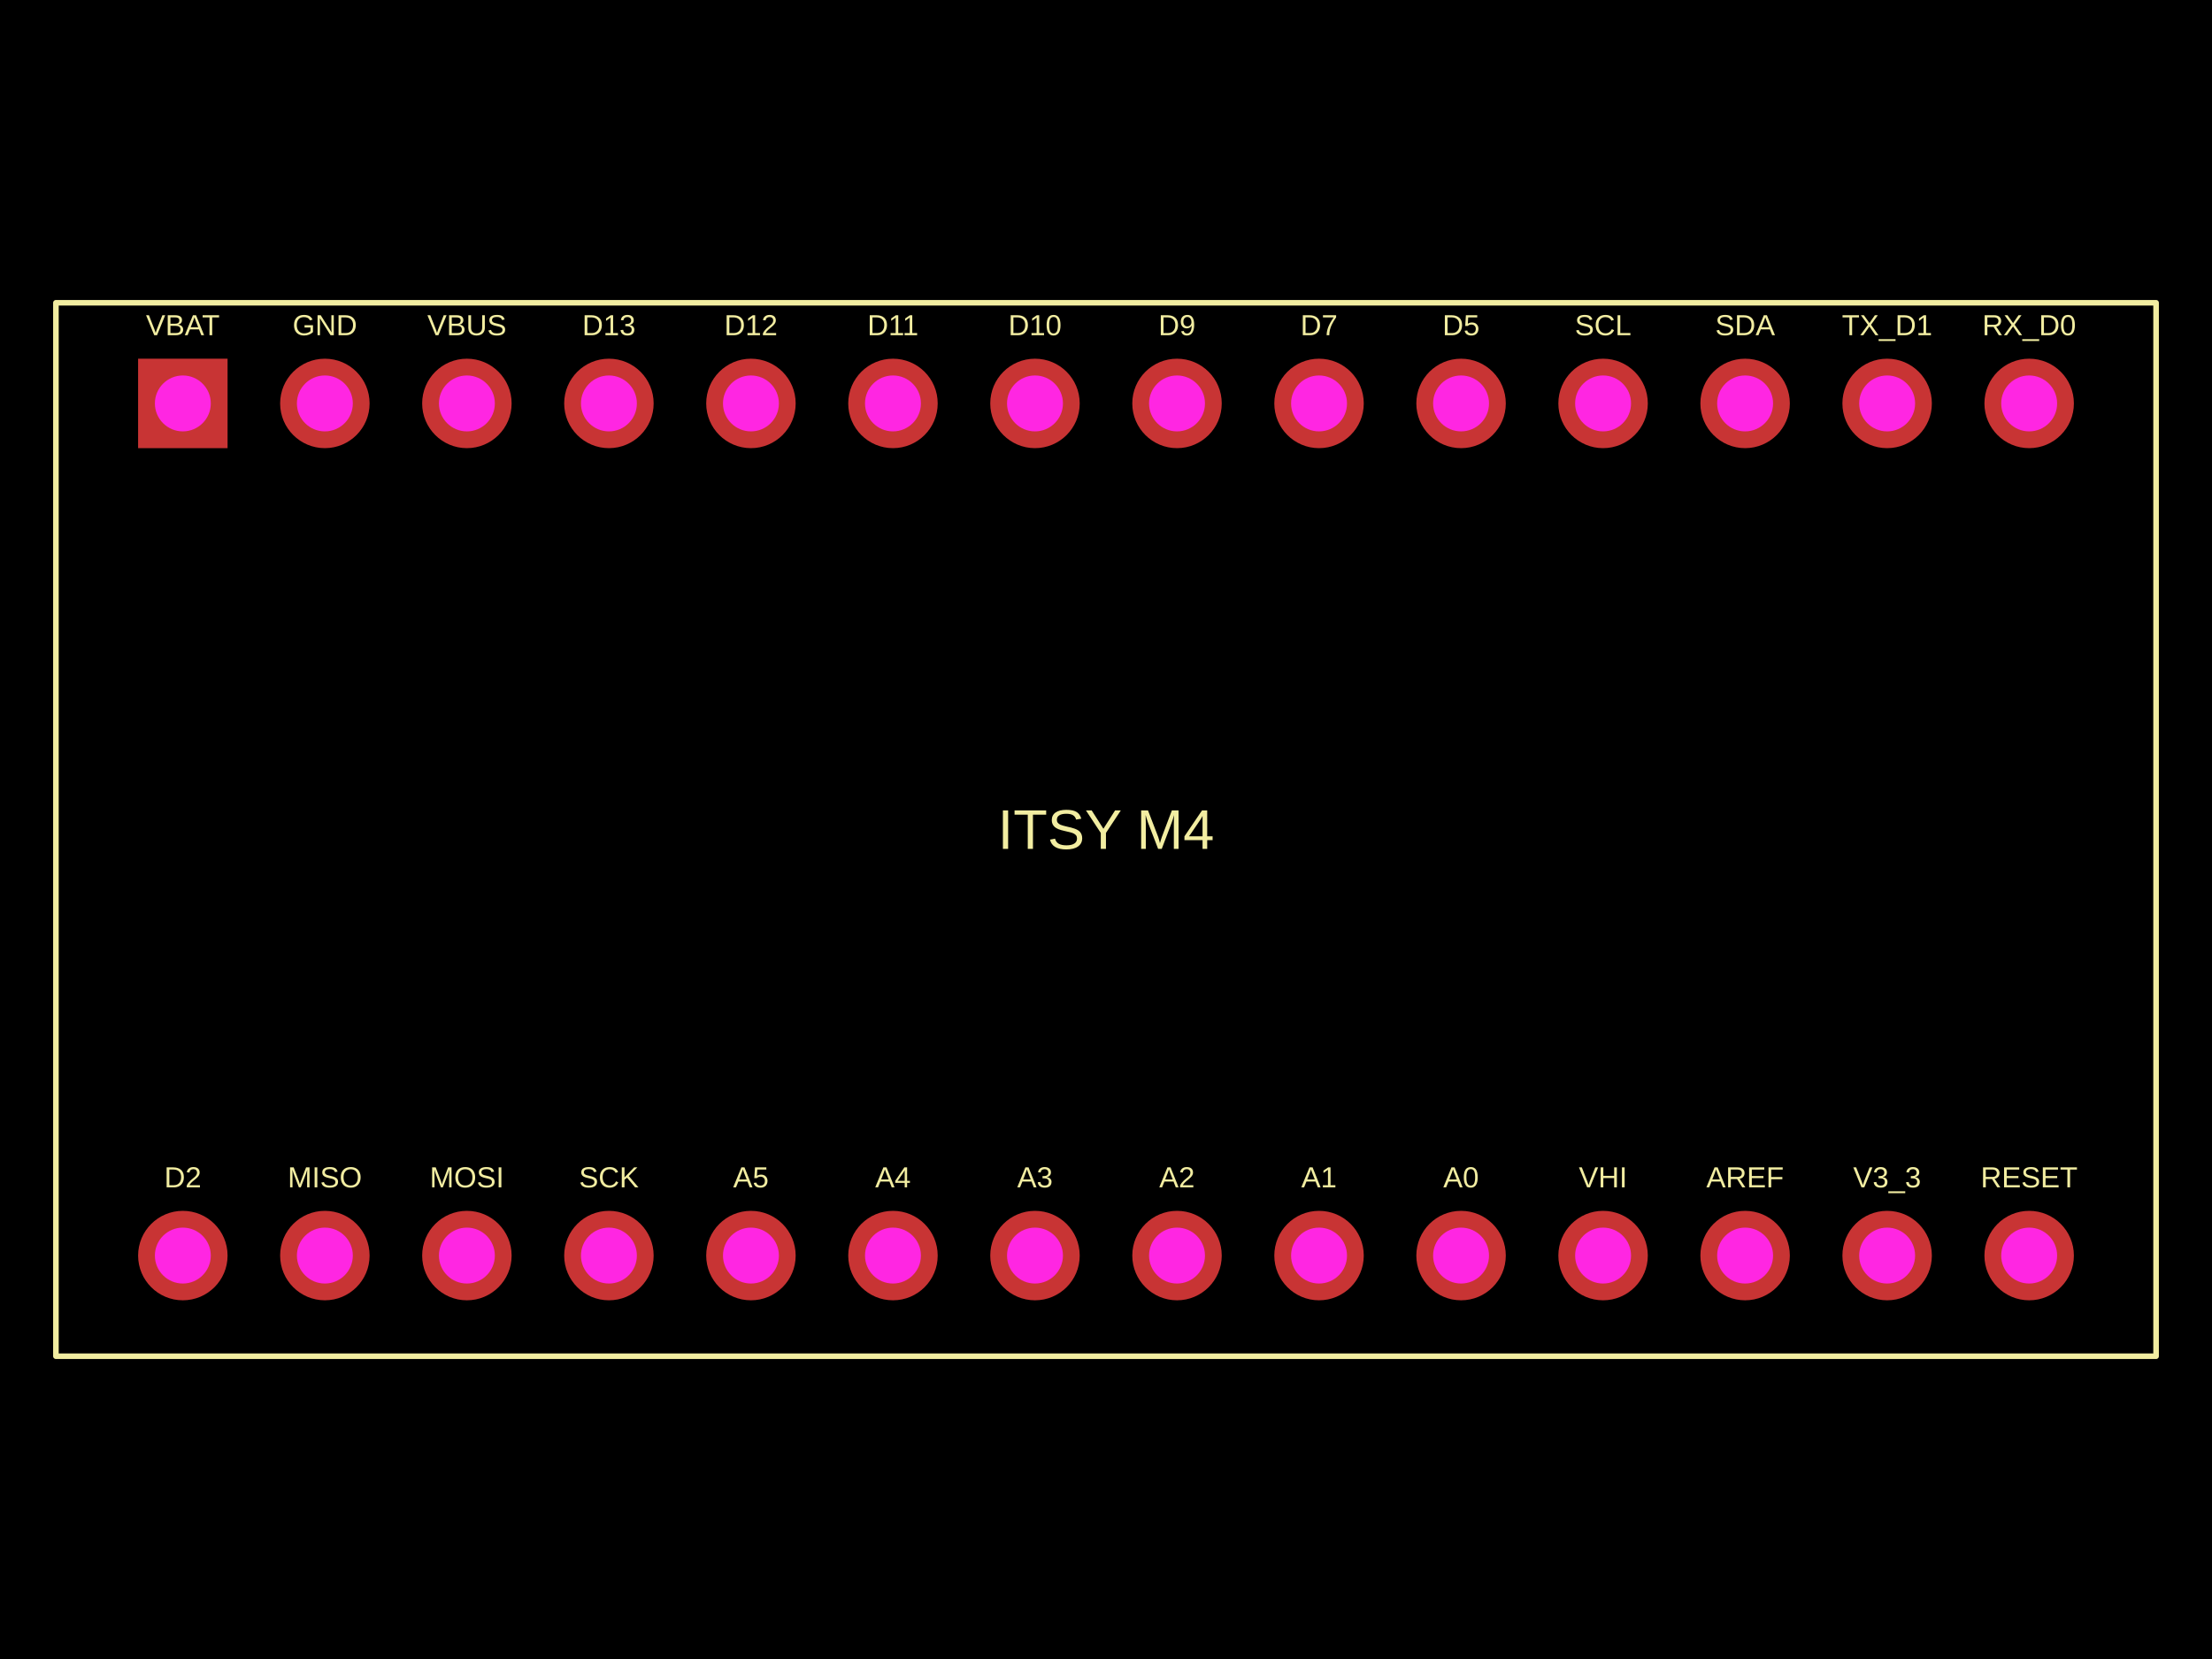
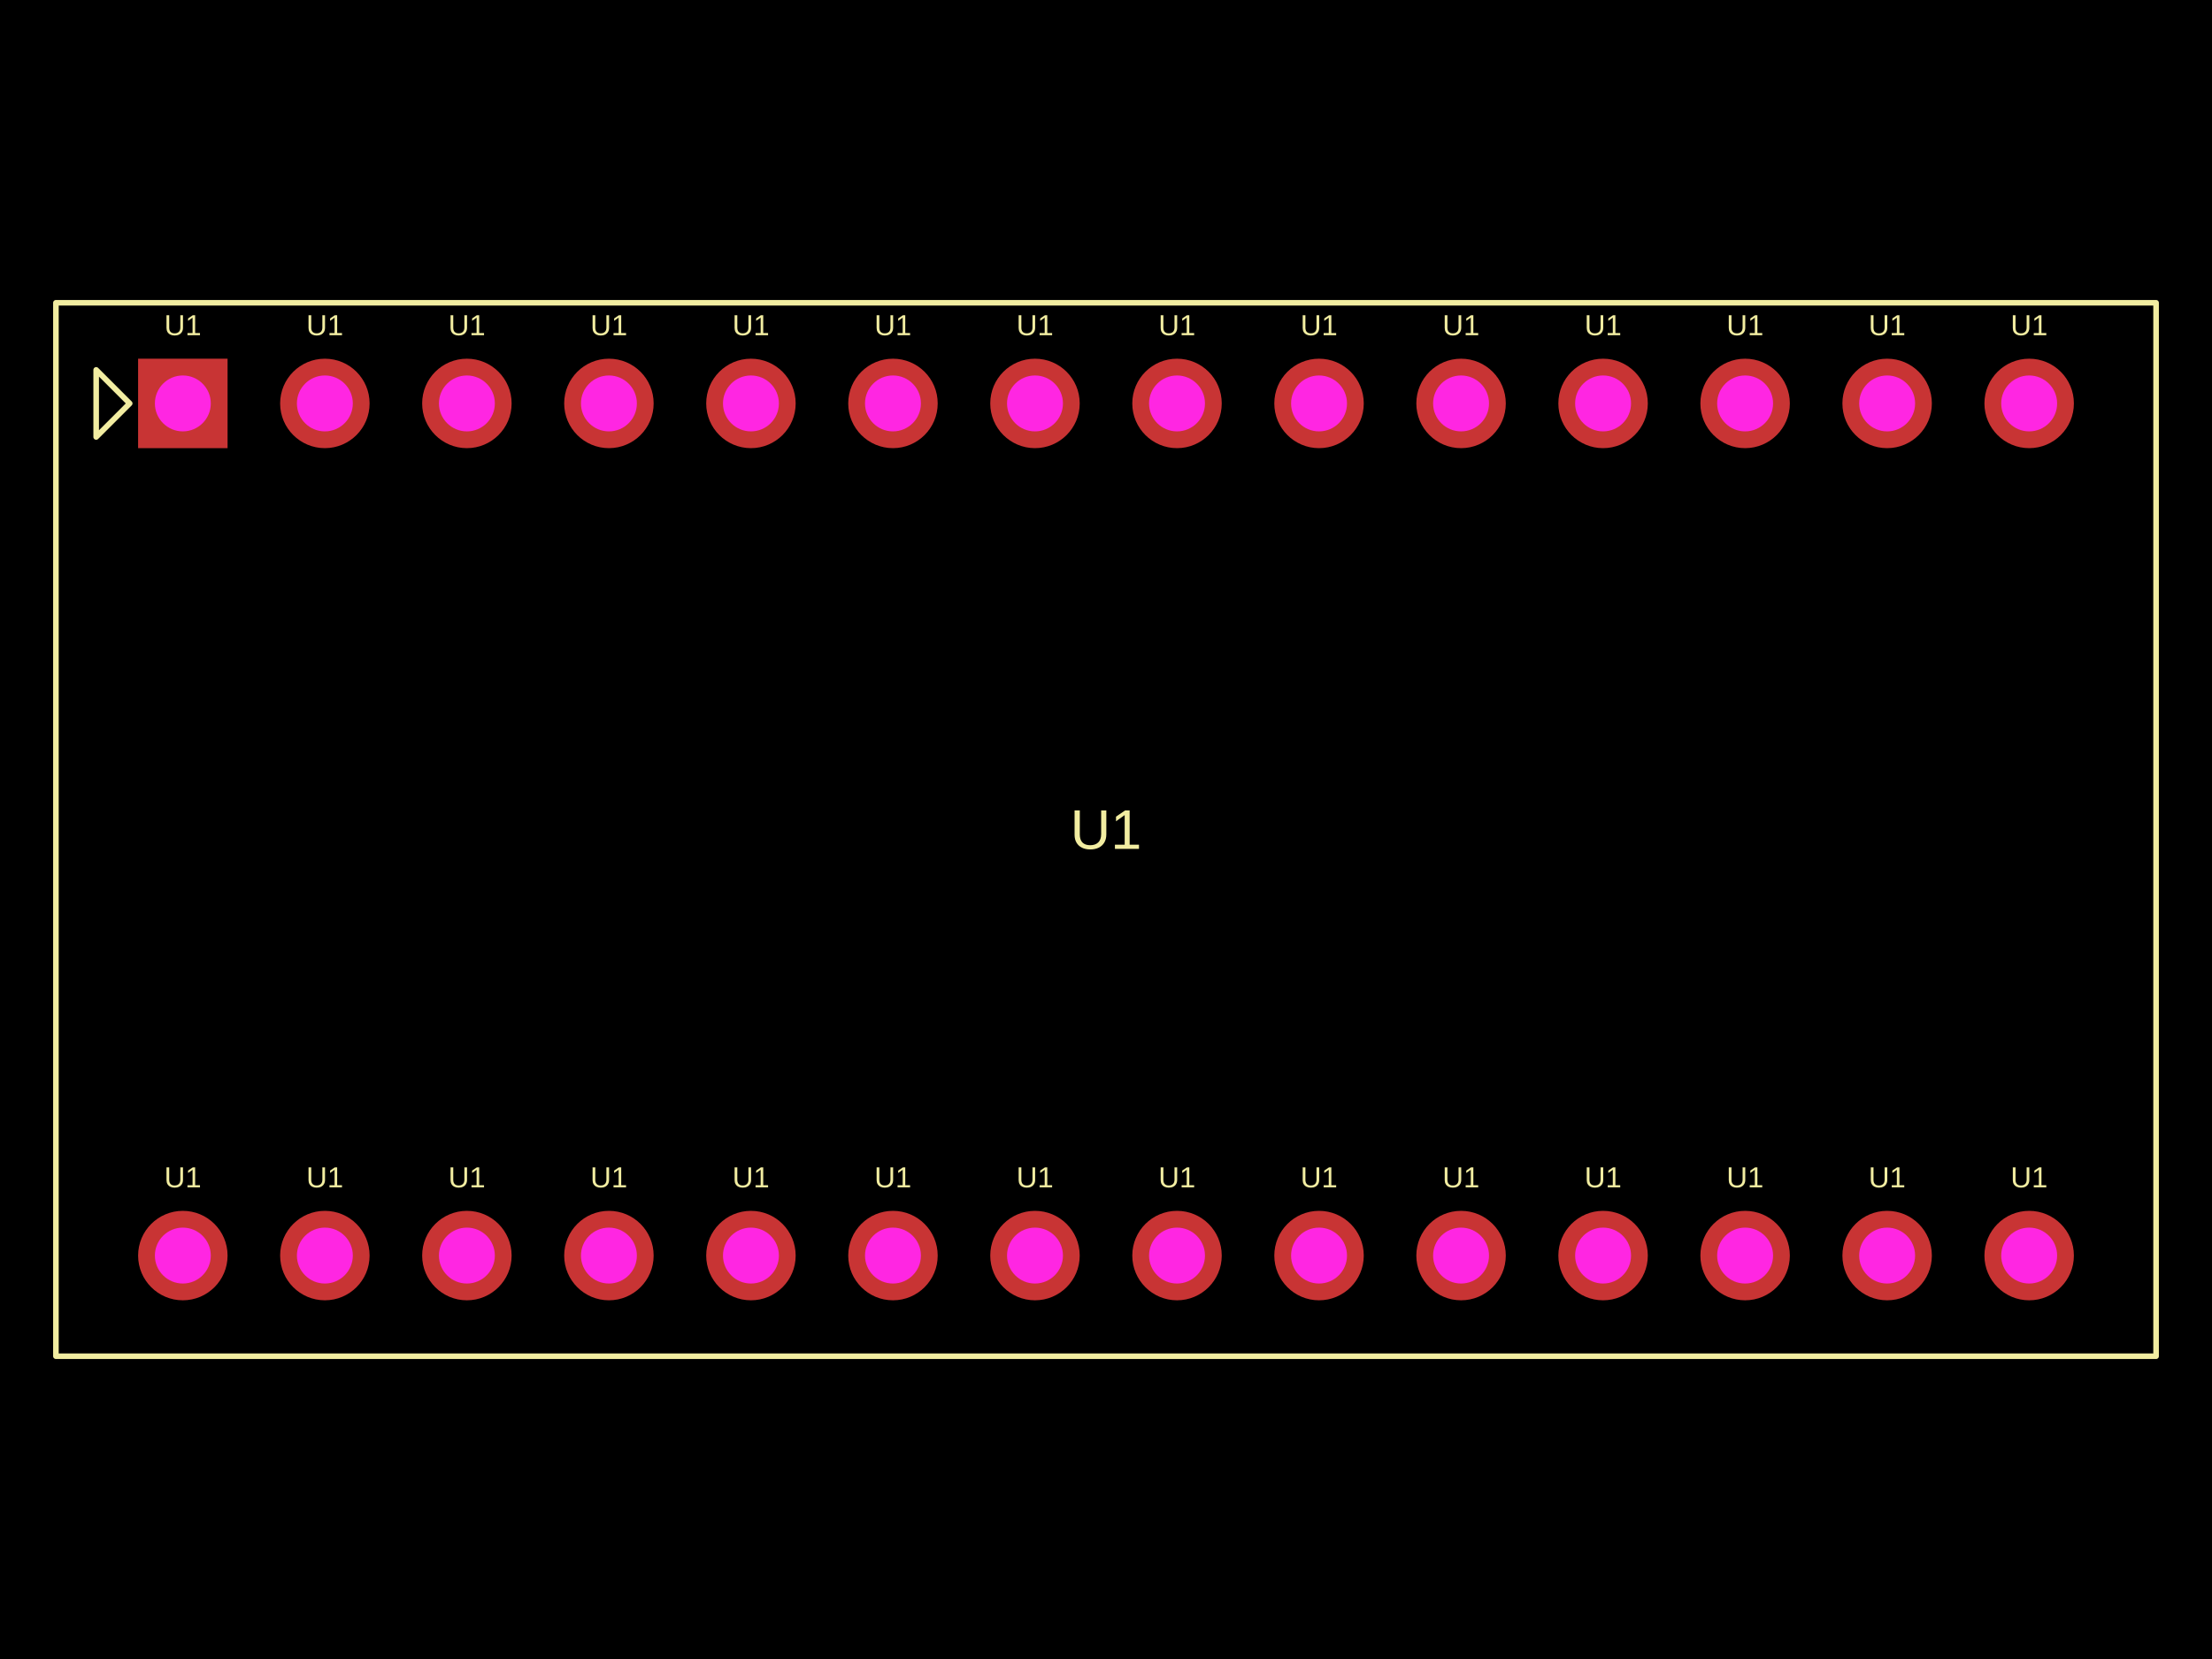
<svg xmlns="http://www.w3.org/2000/svg" width="800" height="600" data-software-used-string="@tscircuit/core@0.0.1580">
  <style />
  <rect class="boundary" x="0" y="0" fill="#000" width="800" height="600" data-type="pcb_background" data-pcb-layer="global" />
  <rect class="pcb-boundary" fill="none" stroke="#fff" stroke-width="0.3" x="20.222" y="109.505" width="759.555" height="380.991" data-type="pcb_boundary" data-pcb-layer="global" />
-   <text x="0" y="0" dx="0" dy="0" fill="#f2eda1" font-family="Arial, sans-serif" font-size="10.516" text-anchor="middle" dominant-baseline="central" transform="matrix(1,0,0,1,66.1274,117.5935)" class="pcb-silkscreen-text pcb-silkscreen-top" data-pcb-silkscreen-text-id="pcb_silkscreen_text_0" stroke="none" data-type="pcb_silkscreen_text" data-pcb-layer="top">VBAT</text>
-   <text x="0" y="0" dx="0" dy="0" fill="#f2eda1" font-family="Arial, sans-serif" font-size="10.516" text-anchor="middle" dominant-baseline="central" transform="matrix(1,0,0,1,117.4924,117.5935)" class="pcb-silkscreen-text pcb-silkscreen-top" data-pcb-silkscreen-text-id="pcb_silkscreen_text_1" stroke="none" data-type="pcb_silkscreen_text" data-pcb-layer="top">GND</text>
-   <text x="0" y="0" dx="0" dy="0" fill="#f2eda1" font-family="Arial, sans-serif" font-size="10.516" text-anchor="middle" dominant-baseline="central" transform="matrix(1,0,0,1,168.8574,117.5935)" class="pcb-silkscreen-text pcb-silkscreen-top" data-pcb-silkscreen-text-id="pcb_silkscreen_text_2" stroke="none" data-type="pcb_silkscreen_text" data-pcb-layer="top">VBUS</text>
-   <text x="0" y="0" dx="0" dy="0" fill="#f2eda1" font-family="Arial, sans-serif" font-size="10.516" text-anchor="middle" dominant-baseline="central" transform="matrix(1,0,0,1,220.2224,117.5935)" class="pcb-silkscreen-text pcb-silkscreen-top" data-pcb-silkscreen-text-id="pcb_silkscreen_text_3" stroke="none" data-type="pcb_silkscreen_text" data-pcb-layer="top">D13</text>
-   <text x="0" y="0" dx="0" dy="0" fill="#f2eda1" font-family="Arial, sans-serif" font-size="10.516" text-anchor="middle" dominant-baseline="central" transform="matrix(1,0,0,1,271.5875,117.5935)" class="pcb-silkscreen-text pcb-silkscreen-top" data-pcb-silkscreen-text-id="pcb_silkscreen_text_4" stroke="none" data-type="pcb_silkscreen_text" data-pcb-layer="top">D12</text>
-   <text x="0" y="0" dx="0" dy="0" fill="#f2eda1" font-family="Arial, sans-serif" font-size="10.516" text-anchor="middle" dominant-baseline="central" transform="matrix(1,0,0,1,322.9525,117.5935)" class="pcb-silkscreen-text pcb-silkscreen-top" data-pcb-silkscreen-text-id="pcb_silkscreen_text_5" stroke="none" data-type="pcb_silkscreen_text" data-pcb-layer="top">D11</text>
-   <text x="0" y="0" dx="0" dy="0" fill="#f2eda1" font-family="Arial, sans-serif" font-size="10.516" text-anchor="middle" dominant-baseline="central" transform="matrix(1,0,0,1,374.3175,117.5935)" class="pcb-silkscreen-text pcb-silkscreen-top" data-pcb-silkscreen-text-id="pcb_silkscreen_text_6" stroke="none" data-type="pcb_silkscreen_text" data-pcb-layer="top">D10</text>
-   <text x="0" y="0" dx="0" dy="0" fill="#f2eda1" font-family="Arial, sans-serif" font-size="10.516" text-anchor="middle" dominant-baseline="central" transform="matrix(1,0,0,1,425.6825,117.5935)" class="pcb-silkscreen-text pcb-silkscreen-top" data-pcb-silkscreen-text-id="pcb_silkscreen_text_7" stroke="none" data-type="pcb_silkscreen_text" data-pcb-layer="top">D9</text>
-   <text x="0" y="0" dx="0" dy="0" fill="#f2eda1" font-family="Arial, sans-serif" font-size="10.516" text-anchor="middle" dominant-baseline="central" transform="matrix(1,0,0,1,477.0475,117.5935)" class="pcb-silkscreen-text pcb-silkscreen-top" data-pcb-silkscreen-text-id="pcb_silkscreen_text_8" stroke="none" data-type="pcb_silkscreen_text" data-pcb-layer="top">D7</text>
-   <text x="0" y="0" dx="0" dy="0" fill="#f2eda1" font-family="Arial, sans-serif" font-size="10.516" text-anchor="middle" dominant-baseline="central" transform="matrix(1,0,0,1,528.4125,117.5935)" class="pcb-silkscreen-text pcb-silkscreen-top" data-pcb-silkscreen-text-id="pcb_silkscreen_text_9" stroke="none" data-type="pcb_silkscreen_text" data-pcb-layer="top">D5</text>
-   <text x="0" y="0" dx="0" dy="0" fill="#f2eda1" font-family="Arial, sans-serif" font-size="10.516" text-anchor="middle" dominant-baseline="central" transform="matrix(1,0,0,1,579.7776,117.5935)" class="pcb-silkscreen-text pcb-silkscreen-top" data-pcb-silkscreen-text-id="pcb_silkscreen_text_10" stroke="none" data-type="pcb_silkscreen_text" data-pcb-layer="top">SCL</text>
-   <text x="0" y="0" dx="0" dy="0" fill="#f2eda1" font-family="Arial, sans-serif" font-size="10.516" text-anchor="middle" dominant-baseline="central" transform="matrix(1,0,0,1,631.1426,117.5935)" class="pcb-silkscreen-text pcb-silkscreen-top" data-pcb-silkscreen-text-id="pcb_silkscreen_text_11" stroke="none" data-type="pcb_silkscreen_text" data-pcb-layer="top">SDA</text>
-   <text x="0" y="0" dx="0" dy="0" fill="#f2eda1" font-family="Arial, sans-serif" font-size="10.516" text-anchor="middle" dominant-baseline="central" transform="matrix(1,0,0,1,682.5076,117.5935)" class="pcb-silkscreen-text pcb-silkscreen-top" data-pcb-silkscreen-text-id="pcb_silkscreen_text_12" stroke="none" data-type="pcb_silkscreen_text" data-pcb-layer="top">TX_D1</text>
-   <text x="0" y="0" dx="0" dy="0" fill="#f2eda1" font-family="Arial, sans-serif" font-size="10.516" text-anchor="middle" dominant-baseline="central" transform="matrix(1,0,0,1,733.8726,117.5935)" class="pcb-silkscreen-text pcb-silkscreen-top" data-pcb-silkscreen-text-id="pcb_silkscreen_text_13" stroke="none" data-type="pcb_silkscreen_text" data-pcb-layer="top">RX_D0</text>
-   <text x="0" y="0" dx="0" dy="0" fill="#f2eda1" font-family="Arial, sans-serif" font-size="10.516" text-anchor="middle" dominant-baseline="central" transform="matrix(1,0,0,1,66.1274,425.7836)" class="pcb-silkscreen-text pcb-silkscreen-top" data-pcb-silkscreen-text-id="pcb_silkscreen_text_14" stroke="none" data-type="pcb_silkscreen_text" data-pcb-layer="top">D2</text>
-   <text x="0" y="0" dx="0" dy="0" fill="#f2eda1" font-family="Arial, sans-serif" font-size="10.516" text-anchor="middle" dominant-baseline="central" transform="matrix(1,0,0,1,117.4924,425.7836)" class="pcb-silkscreen-text pcb-silkscreen-top" data-pcb-silkscreen-text-id="pcb_silkscreen_text_15" stroke="none" data-type="pcb_silkscreen_text" data-pcb-layer="top">MISO</text>
-   <text x="0" y="0" dx="0" dy="0" fill="#f2eda1" font-family="Arial, sans-serif" font-size="10.516" text-anchor="middle" dominant-baseline="central" transform="matrix(1,0,0,1,168.8574,425.7836)" class="pcb-silkscreen-text pcb-silkscreen-top" data-pcb-silkscreen-text-id="pcb_silkscreen_text_16" stroke="none" data-type="pcb_silkscreen_text" data-pcb-layer="top">MOSI</text>
-   <text x="0" y="0" dx="0" dy="0" fill="#f2eda1" font-family="Arial, sans-serif" font-size="10.516" text-anchor="middle" dominant-baseline="central" transform="matrix(1,0,0,1,220.2224,425.7836)" class="pcb-silkscreen-text pcb-silkscreen-top" data-pcb-silkscreen-text-id="pcb_silkscreen_text_17" stroke="none" data-type="pcb_silkscreen_text" data-pcb-layer="top">SCK</text>
-   <text x="0" y="0" dx="0" dy="0" fill="#f2eda1" font-family="Arial, sans-serif" font-size="10.516" text-anchor="middle" dominant-baseline="central" transform="matrix(1,0,0,1,271.5875,425.7836)" class="pcb-silkscreen-text pcb-silkscreen-top" data-pcb-silkscreen-text-id="pcb_silkscreen_text_18" stroke="none" data-type="pcb_silkscreen_text" data-pcb-layer="top">A5</text>
-   <text x="0" y="0" dx="0" dy="0" fill="#f2eda1" font-family="Arial, sans-serif" font-size="10.516" text-anchor="middle" dominant-baseline="central" transform="matrix(1,0,0,1,322.9525,425.7836)" class="pcb-silkscreen-text pcb-silkscreen-top" data-pcb-silkscreen-text-id="pcb_silkscreen_text_19" stroke="none" data-type="pcb_silkscreen_text" data-pcb-layer="top">A4</text>
-   <text x="0" y="0" dx="0" dy="0" fill="#f2eda1" font-family="Arial, sans-serif" font-size="10.516" text-anchor="middle" dominant-baseline="central" transform="matrix(1,0,0,1,374.3175,425.7836)" class="pcb-silkscreen-text pcb-silkscreen-top" data-pcb-silkscreen-text-id="pcb_silkscreen_text_20" stroke="none" data-type="pcb_silkscreen_text" data-pcb-layer="top">A3</text>
-   <text x="0" y="0" dx="0" dy="0" fill="#f2eda1" font-family="Arial, sans-serif" font-size="10.516" text-anchor="middle" dominant-baseline="central" transform="matrix(1,0,0,1,425.6825,425.7836)" class="pcb-silkscreen-text pcb-silkscreen-top" data-pcb-silkscreen-text-id="pcb_silkscreen_text_21" stroke="none" data-type="pcb_silkscreen_text" data-pcb-layer="top">A2</text>
-   <text x="0" y="0" dx="0" dy="0" fill="#f2eda1" font-family="Arial, sans-serif" font-size="10.516" text-anchor="middle" dominant-baseline="central" transform="matrix(1,0,0,1,477.0475,425.7836)" class="pcb-silkscreen-text pcb-silkscreen-top" data-pcb-silkscreen-text-id="pcb_silkscreen_text_22" stroke="none" data-type="pcb_silkscreen_text" data-pcb-layer="top">A1</text>
-   <text x="0" y="0" dx="0" dy="0" fill="#f2eda1" font-family="Arial, sans-serif" font-size="10.516" text-anchor="middle" dominant-baseline="central" transform="matrix(1,0,0,1,528.4125,425.7836)" class="pcb-silkscreen-text pcb-silkscreen-top" data-pcb-silkscreen-text-id="pcb_silkscreen_text_23" stroke="none" data-type="pcb_silkscreen_text" data-pcb-layer="top">A0</text>
-   <text x="0" y="0" dx="0" dy="0" fill="#f2eda1" font-family="Arial, sans-serif" font-size="10.516" text-anchor="middle" dominant-baseline="central" transform="matrix(1,0,0,1,579.7776,425.7836)" class="pcb-silkscreen-text pcb-silkscreen-top" data-pcb-silkscreen-text-id="pcb_silkscreen_text_24" stroke="none" data-type="pcb_silkscreen_text" data-pcb-layer="top">VHI</text>
-   <text x="0" y="0" dx="0" dy="0" fill="#f2eda1" font-family="Arial, sans-serif" font-size="10.516" text-anchor="middle" dominant-baseline="central" transform="matrix(1,0,0,1,631.1426,425.7836)" class="pcb-silkscreen-text pcb-silkscreen-top" data-pcb-silkscreen-text-id="pcb_silkscreen_text_25" stroke="none" data-type="pcb_silkscreen_text" data-pcb-layer="top">AREF</text>
-   <text x="0" y="0" dx="0" dy="0" fill="#f2eda1" font-family="Arial, sans-serif" font-size="10.516" text-anchor="middle" dominant-baseline="central" transform="matrix(1,0,0,1,682.5076,425.7836)" class="pcb-silkscreen-text pcb-silkscreen-top" data-pcb-silkscreen-text-id="pcb_silkscreen_text_26" stroke="none" data-type="pcb_silkscreen_text" data-pcb-layer="top">V3_3</text>
-   <text x="0" y="0" dx="0" dy="0" fill="#f2eda1" font-family="Arial, sans-serif" font-size="10.516" text-anchor="middle" dominant-baseline="central" transform="matrix(1,0,0,1,733.8726,425.7836)" class="pcb-silkscreen-text pcb-silkscreen-top" data-pcb-silkscreen-text-id="pcb_silkscreen_text_27" stroke="none" data-type="pcb_silkscreen_text" data-pcb-layer="top">RESET</text>
+   <text x="0" y="0" dx="0" dy="0" fill="#f2eda1" font-family="Arial, sans-serif" font-size="10.516" text-anchor="middle" dominant-baseline="central" transform="matrix(1,0,0,1,66.1274,117.5935)" class="pcb-silkscreen-text pcb-silkscreen-top" data-pcb-silkscreen-text-id="pcb_silkscreen_text_0" stroke="none" data-type="pcb_silkscreen_text" data-pcb-layer="top">U1</text>
+   <text x="0" y="0" dx="0" dy="0" fill="#f2eda1" font-family="Arial, sans-serif" font-size="10.516" text-anchor="middle" dominant-baseline="central" transform="matrix(1,0,0,1,117.4924,117.5935)" class="pcb-silkscreen-text pcb-silkscreen-top" data-pcb-silkscreen-text-id="pcb_silkscreen_text_1" stroke="none" data-type="pcb_silkscreen_text" data-pcb-layer="top">U1</text>
+   <text x="0" y="0" dx="0" dy="0" fill="#f2eda1" font-family="Arial, sans-serif" font-size="10.516" text-anchor="middle" dominant-baseline="central" transform="matrix(1,0,0,1,168.8574,117.5935)" class="pcb-silkscreen-text pcb-silkscreen-top" data-pcb-silkscreen-text-id="pcb_silkscreen_text_2" stroke="none" data-type="pcb_silkscreen_text" data-pcb-layer="top">U1</text>
+   <text x="0" y="0" dx="0" dy="0" fill="#f2eda1" font-family="Arial, sans-serif" font-size="10.516" text-anchor="middle" dominant-baseline="central" transform="matrix(1,0,0,1,220.2224,117.5935)" class="pcb-silkscreen-text pcb-silkscreen-top" data-pcb-silkscreen-text-id="pcb_silkscreen_text_3" stroke="none" data-type="pcb_silkscreen_text" data-pcb-layer="top">U1</text>
+   <text x="0" y="0" dx="0" dy="0" fill="#f2eda1" font-family="Arial, sans-serif" font-size="10.516" text-anchor="middle" dominant-baseline="central" transform="matrix(1,0,0,1,271.5875,117.5935)" class="pcb-silkscreen-text pcb-silkscreen-top" data-pcb-silkscreen-text-id="pcb_silkscreen_text_4" stroke="none" data-type="pcb_silkscreen_text" data-pcb-layer="top">U1</text>
+   <text x="0" y="0" dx="0" dy="0" fill="#f2eda1" font-family="Arial, sans-serif" font-size="10.516" text-anchor="middle" dominant-baseline="central" transform="matrix(1,0,0,1,322.9525,117.5935)" class="pcb-silkscreen-text pcb-silkscreen-top" data-pcb-silkscreen-text-id="pcb_silkscreen_text_5" stroke="none" data-type="pcb_silkscreen_text" data-pcb-layer="top">U1</text>
+   <text x="0" y="0" dx="0" dy="0" fill="#f2eda1" font-family="Arial, sans-serif" font-size="10.516" text-anchor="middle" dominant-baseline="central" transform="matrix(1,0,0,1,374.3175,117.5935)" class="pcb-silkscreen-text pcb-silkscreen-top" data-pcb-silkscreen-text-id="pcb_silkscreen_text_6" stroke="none" data-type="pcb_silkscreen_text" data-pcb-layer="top">U1</text>
+   <text x="0" y="0" dx="0" dy="0" fill="#f2eda1" font-family="Arial, sans-serif" font-size="10.516" text-anchor="middle" dominant-baseline="central" transform="matrix(1,0,0,1,425.6825,117.5935)" class="pcb-silkscreen-text pcb-silkscreen-top" data-pcb-silkscreen-text-id="pcb_silkscreen_text_7" stroke="none" data-type="pcb_silkscreen_text" data-pcb-layer="top">U1</text>
+   <text x="0" y="0" dx="0" dy="0" fill="#f2eda1" font-family="Arial, sans-serif" font-size="10.516" text-anchor="middle" dominant-baseline="central" transform="matrix(1,0,0,1,477.0475,117.5935)" class="pcb-silkscreen-text pcb-silkscreen-top" data-pcb-silkscreen-text-id="pcb_silkscreen_text_8" stroke="none" data-type="pcb_silkscreen_text" data-pcb-layer="top">U1</text>
+   <text x="0" y="0" dx="0" dy="0" fill="#f2eda1" font-family="Arial, sans-serif" font-size="10.516" text-anchor="middle" dominant-baseline="central" transform="matrix(1,0,0,1,528.4125,117.5935)" class="pcb-silkscreen-text pcb-silkscreen-top" data-pcb-silkscreen-text-id="pcb_silkscreen_text_9" stroke="none" data-type="pcb_silkscreen_text" data-pcb-layer="top">U1</text>
+   <text x="0" y="0" dx="0" dy="0" fill="#f2eda1" font-family="Arial, sans-serif" font-size="10.516" text-anchor="middle" dominant-baseline="central" transform="matrix(1,0,0,1,579.7776,117.5935)" class="pcb-silkscreen-text pcb-silkscreen-top" data-pcb-silkscreen-text-id="pcb_silkscreen_text_10" stroke="none" data-type="pcb_silkscreen_text" data-pcb-layer="top">U1</text>
+   <text x="0" y="0" dx="0" dy="0" fill="#f2eda1" font-family="Arial, sans-serif" font-size="10.516" text-anchor="middle" dominant-baseline="central" transform="matrix(1,0,0,1,631.1426,117.5935)" class="pcb-silkscreen-text pcb-silkscreen-top" data-pcb-silkscreen-text-id="pcb_silkscreen_text_11" stroke="none" data-type="pcb_silkscreen_text" data-pcb-layer="top">U1</text>
+   <text x="0" y="0" dx="0" dy="0" fill="#f2eda1" font-family="Arial, sans-serif" font-size="10.516" text-anchor="middle" dominant-baseline="central" transform="matrix(1,0,0,1,682.5076,117.5935)" class="pcb-silkscreen-text pcb-silkscreen-top" data-pcb-silkscreen-text-id="pcb_silkscreen_text_12" stroke="none" data-type="pcb_silkscreen_text" data-pcb-layer="top">U1</text>
+   <text x="0" y="0" dx="0" dy="0" fill="#f2eda1" font-family="Arial, sans-serif" font-size="10.516" text-anchor="middle" dominant-baseline="central" transform="matrix(1,0,0,1,733.8726,117.5935)" class="pcb-silkscreen-text pcb-silkscreen-top" data-pcb-silkscreen-text-id="pcb_silkscreen_text_13" stroke="none" data-type="pcb_silkscreen_text" data-pcb-layer="top">U1</text>
+   <text x="0" y="0" dx="0" dy="0" fill="#f2eda1" font-family="Arial, sans-serif" font-size="10.516" text-anchor="middle" dominant-baseline="central" transform="matrix(1,0,0,1,66.1274,425.7836)" class="pcb-silkscreen-text pcb-silkscreen-top" data-pcb-silkscreen-text-id="pcb_silkscreen_text_14" stroke="none" data-type="pcb_silkscreen_text" data-pcb-layer="top">U1</text>
+   <text x="0" y="0" dx="0" dy="0" fill="#f2eda1" font-family="Arial, sans-serif" font-size="10.516" text-anchor="middle" dominant-baseline="central" transform="matrix(1,0,0,1,117.4924,425.7836)" class="pcb-silkscreen-text pcb-silkscreen-top" data-pcb-silkscreen-text-id="pcb_silkscreen_text_15" stroke="none" data-type="pcb_silkscreen_text" data-pcb-layer="top">U1</text>
+   <text x="0" y="0" dx="0" dy="0" fill="#f2eda1" font-family="Arial, sans-serif" font-size="10.516" text-anchor="middle" dominant-baseline="central" transform="matrix(1,0,0,1,168.8574,425.7836)" class="pcb-silkscreen-text pcb-silkscreen-top" data-pcb-silkscreen-text-id="pcb_silkscreen_text_16" stroke="none" data-type="pcb_silkscreen_text" data-pcb-layer="top">U1</text>
+   <text x="0" y="0" dx="0" dy="0" fill="#f2eda1" font-family="Arial, sans-serif" font-size="10.516" text-anchor="middle" dominant-baseline="central" transform="matrix(1,0,0,1,220.2224,425.7836)" class="pcb-silkscreen-text pcb-silkscreen-top" data-pcb-silkscreen-text-id="pcb_silkscreen_text_17" stroke="none" data-type="pcb_silkscreen_text" data-pcb-layer="top">U1</text>
+   <text x="0" y="0" dx="0" dy="0" fill="#f2eda1" font-family="Arial, sans-serif" font-size="10.516" text-anchor="middle" dominant-baseline="central" transform="matrix(1,0,0,1,271.5875,425.7836)" class="pcb-silkscreen-text pcb-silkscreen-top" data-pcb-silkscreen-text-id="pcb_silkscreen_text_18" stroke="none" data-type="pcb_silkscreen_text" data-pcb-layer="top">U1</text>
+   <text x="0" y="0" dx="0" dy="0" fill="#f2eda1" font-family="Arial, sans-serif" font-size="10.516" text-anchor="middle" dominant-baseline="central" transform="matrix(1,0,0,1,322.9525,425.7836)" class="pcb-silkscreen-text pcb-silkscreen-top" data-pcb-silkscreen-text-id="pcb_silkscreen_text_19" stroke="none" data-type="pcb_silkscreen_text" data-pcb-layer="top">U1</text>
+   <text x="0" y="0" dx="0" dy="0" fill="#f2eda1" font-family="Arial, sans-serif" font-size="10.516" text-anchor="middle" dominant-baseline="central" transform="matrix(1,0,0,1,374.3175,425.7836)" class="pcb-silkscreen-text pcb-silkscreen-top" data-pcb-silkscreen-text-id="pcb_silkscreen_text_20" stroke="none" data-type="pcb_silkscreen_text" data-pcb-layer="top">U1</text>
+   <text x="0" y="0" dx="0" dy="0" fill="#f2eda1" font-family="Arial, sans-serif" font-size="10.516" text-anchor="middle" dominant-baseline="central" transform="matrix(1,0,0,1,425.6825,425.7836)" class="pcb-silkscreen-text pcb-silkscreen-top" data-pcb-silkscreen-text-id="pcb_silkscreen_text_21" stroke="none" data-type="pcb_silkscreen_text" data-pcb-layer="top">U1</text>
+   <text x="0" y="0" dx="0" dy="0" fill="#f2eda1" font-family="Arial, sans-serif" font-size="10.516" text-anchor="middle" dominant-baseline="central" transform="matrix(1,0,0,1,477.0475,425.7836)" class="pcb-silkscreen-text pcb-silkscreen-top" data-pcb-silkscreen-text-id="pcb_silkscreen_text_22" stroke="none" data-type="pcb_silkscreen_text" data-pcb-layer="top">U1</text>
+   <text x="0" y="0" dx="0" dy="0" fill="#f2eda1" font-family="Arial, sans-serif" font-size="10.516" text-anchor="middle" dominant-baseline="central" transform="matrix(1,0,0,1,528.4125,425.7836)" class="pcb-silkscreen-text pcb-silkscreen-top" data-pcb-silkscreen-text-id="pcb_silkscreen_text_23" stroke="none" data-type="pcb_silkscreen_text" data-pcb-layer="top">U1</text>
+   <text x="0" y="0" dx="0" dy="0" fill="#f2eda1" font-family="Arial, sans-serif" font-size="10.516" text-anchor="middle" dominant-baseline="central" transform="matrix(1,0,0,1,579.7776,425.7836)" class="pcb-silkscreen-text pcb-silkscreen-top" data-pcb-silkscreen-text-id="pcb_silkscreen_text_24" stroke="none" data-type="pcb_silkscreen_text" data-pcb-layer="top">U1</text>
+   <text x="0" y="0" dx="0" dy="0" fill="#f2eda1" font-family="Arial, sans-serif" font-size="10.516" text-anchor="middle" dominant-baseline="central" transform="matrix(1,0,0,1,631.1426,425.7836)" class="pcb-silkscreen-text pcb-silkscreen-top" data-pcb-silkscreen-text-id="pcb_silkscreen_text_25" stroke="none" data-type="pcb_silkscreen_text" data-pcb-layer="top">U1</text>
+   <text x="0" y="0" dx="0" dy="0" fill="#f2eda1" font-family="Arial, sans-serif" font-size="10.516" text-anchor="middle" dominant-baseline="central" transform="matrix(1,0,0,1,682.5076,425.7836)" class="pcb-silkscreen-text pcb-silkscreen-top" data-pcb-silkscreen-text-id="pcb_silkscreen_text_26" stroke="none" data-type="pcb_silkscreen_text" data-pcb-layer="top">U1</text>
+   <text x="0" y="0" dx="0" dy="0" fill="#f2eda1" font-family="Arial, sans-serif" font-size="10.516" text-anchor="middle" dominant-baseline="central" transform="matrix(1,0,0,1,733.8726,425.7836)" class="pcb-silkscreen-text pcb-silkscreen-top" data-pcb-silkscreen-text-id="pcb_silkscreen_text_27" stroke="none" data-type="pcb_silkscreen_text" data-pcb-layer="top">U1</text>
  <path class="pcb-silkscreen pcb-silkscreen-top" d="M 20.222 490.495 L 779.778 490.495 L 779.778 109.505 L 20.222 109.505 L 20.222 490.495 Z" fill="none" stroke="#f2eda1" stroke-width="2.022" stroke-linecap="round" stroke-linejoin="round" data-pcb-component-id="pcb_component_0" data-pcb-silkscreen-path-id="pcb_silkscreen_path_0" data-type="pcb_silkscreen_path" data-pcb-layer="top" />
-   <text x="0" y="0" dx="0" dy="0" fill="#f2eda1" font-family="Arial, sans-serif" font-size="20.222" text-anchor="middle" dominant-baseline="central" transform="matrix(1,0,0,1,400,300)" class="pcb-silkscreen-text pcb-silkscreen-top" data-pcb-silkscreen-text-id="pcb_silkscreen_text_28" stroke="none" data-type="pcb_silkscreen_text" data-pcb-layer="top">ITSY M4</text>
+   <path class="pcb-silkscreen pcb-silkscreen-top" d="M 46.916 145.905 L 34.783 158.038 L 34.783 133.771 L 46.916 145.905 Z" fill="none" stroke="#f2eda1" stroke-width="2.022" stroke-linecap="round" stroke-linejoin="round" data-pcb-component-id="pcb_component_0" data-pcb-silkscreen-path-id="pcb_silkscreen_path_1" data-type="pcb_silkscreen_path" data-pcb-layer="top" />
+   <text x="0" y="0" dx="0" dy="0" fill="#f2eda1" font-family="Arial, sans-serif" font-size="20.222" text-anchor="middle" dominant-baseline="central" transform="matrix(1,0,0,1,400,300)" class="pcb-silkscreen-text pcb-silkscreen-top" data-pcb-silkscreen-text-id="pcb_silkscreen_text_28" stroke="none" data-type="pcb_silkscreen_text" data-pcb-layer="top">U1</text>
  <g data-type="pcb_plated_hole" data-pcb-layer="through" data-pad-name="U1.VBAT">
    <rect class="pcb-hole-outer-pad" fill="rgb(200, 52, 52)" x="49.949" y="129.727" width="32.356" height="32.356" data-type="pcb_plated_hole" data-pcb-layer="top" />
    <circle class="pcb-hole-inner" fill="#FF26E2" cx="66.127" cy="145.905" r="10.111" data-type="pcb_plated_hole_drill" data-pcb-layer="drill" />
  </g>
  <g data-type="pcb_plated_hole" data-pcb-layer="through" data-pad-name="U1.GND">
    <circle class="pcb-hole-outer" fill="rgb(200, 52, 52)" cx="117.492" cy="145.905" r="16.178" data-type="pcb_plated_hole" data-pcb-layer="top" />
    <circle class="pcb-hole-inner" fill="#FF26E2" cx="117.492" cy="145.905" r="10.111" data-type="pcb_plated_hole_drill" data-pcb-layer="drill" />
  </g>
  <g data-type="pcb_plated_hole" data-pcb-layer="through" data-pad-name="U1.VBUS">
    <circle class="pcb-hole-outer" fill="rgb(200, 52, 52)" cx="168.857" cy="145.905" r="16.178" data-type="pcb_plated_hole" data-pcb-layer="top" />
    <circle class="pcb-hole-inner" fill="#FF26E2" cx="168.857" cy="145.905" r="10.111" data-type="pcb_plated_hole_drill" data-pcb-layer="drill" />
  </g>
  <g data-type="pcb_plated_hole" data-pcb-layer="through" data-pad-name="U1.D13">
    <circle class="pcb-hole-outer" fill="rgb(200, 52, 52)" cx="220.222" cy="145.905" r="16.178" data-type="pcb_plated_hole" data-pcb-layer="top" />
    <circle class="pcb-hole-inner" fill="#FF26E2" cx="220.222" cy="145.905" r="10.111" data-type="pcb_plated_hole_drill" data-pcb-layer="drill" />
  </g>
  <g data-type="pcb_plated_hole" data-pcb-layer="through" data-pad-name="U1.D12">
    <circle class="pcb-hole-outer" fill="rgb(200, 52, 52)" cx="271.587" cy="145.905" r="16.178" data-type="pcb_plated_hole" data-pcb-layer="top" />
    <circle class="pcb-hole-inner" fill="#FF26E2" cx="271.587" cy="145.905" r="10.111" data-type="pcb_plated_hole_drill" data-pcb-layer="drill" />
  </g>
  <g data-type="pcb_plated_hole" data-pcb-layer="through" data-pad-name="U1.D11">
    <circle class="pcb-hole-outer" fill="rgb(200, 52, 52)" cx="322.952" cy="145.905" r="16.178" data-type="pcb_plated_hole" data-pcb-layer="top" />
    <circle class="pcb-hole-inner" fill="#FF26E2" cx="322.952" cy="145.905" r="10.111" data-type="pcb_plated_hole_drill" data-pcb-layer="drill" />
  </g>
  <g data-type="pcb_plated_hole" data-pcb-layer="through" data-pad-name="U1.D10">
    <circle class="pcb-hole-outer" fill="rgb(200, 52, 52)" cx="374.317" cy="145.905" r="16.178" data-type="pcb_plated_hole" data-pcb-layer="top" />
    <circle class="pcb-hole-inner" fill="#FF26E2" cx="374.317" cy="145.905" r="10.111" data-type="pcb_plated_hole_drill" data-pcb-layer="drill" />
  </g>
  <g data-type="pcb_plated_hole" data-pcb-layer="through" data-pad-name="U1.D9">
    <circle class="pcb-hole-outer" fill="rgb(200, 52, 52)" cx="425.683" cy="145.905" r="16.178" data-type="pcb_plated_hole" data-pcb-layer="top" />
    <circle class="pcb-hole-inner" fill="#FF26E2" cx="425.683" cy="145.905" r="10.111" data-type="pcb_plated_hole_drill" data-pcb-layer="drill" />
  </g>
  <g data-type="pcb_plated_hole" data-pcb-layer="through" data-pad-name="U1.D7">
    <circle class="pcb-hole-outer" fill="rgb(200, 52, 52)" cx="477.048" cy="145.905" r="16.178" data-type="pcb_plated_hole" data-pcb-layer="top" />
    <circle class="pcb-hole-inner" fill="#FF26E2" cx="477.048" cy="145.905" r="10.111" data-type="pcb_plated_hole_drill" data-pcb-layer="drill" />
  </g>
  <g data-type="pcb_plated_hole" data-pcb-layer="through" data-pad-name="U1.D5">
    <circle class="pcb-hole-outer" fill="rgb(200, 52, 52)" cx="528.413" cy="145.905" r="16.178" data-type="pcb_plated_hole" data-pcb-layer="top" />
    <circle class="pcb-hole-inner" fill="#FF26E2" cx="528.413" cy="145.905" r="10.111" data-type="pcb_plated_hole_drill" data-pcb-layer="drill" />
  </g>
  <g data-type="pcb_plated_hole" data-pcb-layer="through" data-pad-name="U1.SCL">
    <circle class="pcb-hole-outer" fill="rgb(200, 52, 52)" cx="579.778" cy="145.905" r="16.178" data-type="pcb_plated_hole" data-pcb-layer="top" />
    <circle class="pcb-hole-inner" fill="#FF26E2" cx="579.778" cy="145.905" r="10.111" data-type="pcb_plated_hole_drill" data-pcb-layer="drill" />
  </g>
  <g data-type="pcb_plated_hole" data-pcb-layer="through" data-pad-name="U1.SDA">
    <circle class="pcb-hole-outer" fill="rgb(200, 52, 52)" cx="631.143" cy="145.905" r="16.178" data-type="pcb_plated_hole" data-pcb-layer="top" />
    <circle class="pcb-hole-inner" fill="#FF26E2" cx="631.143" cy="145.905" r="10.111" data-type="pcb_plated_hole_drill" data-pcb-layer="drill" />
  </g>
  <g data-type="pcb_plated_hole" data-pcb-layer="through" data-pad-name="U1.TX_D1">
    <circle class="pcb-hole-outer" fill="rgb(200, 52, 52)" cx="682.508" cy="145.905" r="16.178" data-type="pcb_plated_hole" data-pcb-layer="top" />
    <circle class="pcb-hole-inner" fill="#FF26E2" cx="682.508" cy="145.905" r="10.111" data-type="pcb_plated_hole_drill" data-pcb-layer="drill" />
  </g>
  <g data-type="pcb_plated_hole" data-pcb-layer="through" data-pad-name="U1.RX_D0">
    <circle class="pcb-hole-outer" fill="rgb(200, 52, 52)" cx="733.873" cy="145.905" r="16.178" data-type="pcb_plated_hole" data-pcb-layer="top" />
    <circle class="pcb-hole-inner" fill="#FF26E2" cx="733.873" cy="145.905" r="10.111" data-type="pcb_plated_hole_drill" data-pcb-layer="drill" />
  </g>
  <g data-type="pcb_plated_hole" data-pcb-layer="through" data-pad-name="U1.D2">
    <circle class="pcb-hole-outer" fill="rgb(200, 52, 52)" cx="66.127" cy="454.095" r="16.178" data-type="pcb_plated_hole" data-pcb-layer="top" />
    <circle class="pcb-hole-inner" fill="#FF26E2" cx="66.127" cy="454.095" r="10.111" data-type="pcb_plated_hole_drill" data-pcb-layer="drill" />
  </g>
  <g data-type="pcb_plated_hole" data-pcb-layer="through" data-pad-name="U1.MISO">
    <circle class="pcb-hole-outer" fill="rgb(200, 52, 52)" cx="117.492" cy="454.095" r="16.178" data-type="pcb_plated_hole" data-pcb-layer="top" />
    <circle class="pcb-hole-inner" fill="#FF26E2" cx="117.492" cy="454.095" r="10.111" data-type="pcb_plated_hole_drill" data-pcb-layer="drill" />
  </g>
  <g data-type="pcb_plated_hole" data-pcb-layer="through" data-pad-name="U1.MOSI">
    <circle class="pcb-hole-outer" fill="rgb(200, 52, 52)" cx="168.857" cy="454.095" r="16.178" data-type="pcb_plated_hole" data-pcb-layer="top" />
    <circle class="pcb-hole-inner" fill="#FF26E2" cx="168.857" cy="454.095" r="10.111" data-type="pcb_plated_hole_drill" data-pcb-layer="drill" />
  </g>
  <g data-type="pcb_plated_hole" data-pcb-layer="through" data-pad-name="U1.SCK">
    <circle class="pcb-hole-outer" fill="rgb(200, 52, 52)" cx="220.222" cy="454.095" r="16.178" data-type="pcb_plated_hole" data-pcb-layer="top" />
    <circle class="pcb-hole-inner" fill="#FF26E2" cx="220.222" cy="454.095" r="10.111" data-type="pcb_plated_hole_drill" data-pcb-layer="drill" />
  </g>
  <g data-type="pcb_plated_hole" data-pcb-layer="through" data-pad-name="U1.A5">
    <circle class="pcb-hole-outer" fill="rgb(200, 52, 52)" cx="271.587" cy="454.095" r="16.178" data-type="pcb_plated_hole" data-pcb-layer="top" />
    <circle class="pcb-hole-inner" fill="#FF26E2" cx="271.587" cy="454.095" r="10.111" data-type="pcb_plated_hole_drill" data-pcb-layer="drill" />
  </g>
  <g data-type="pcb_plated_hole" data-pcb-layer="through" data-pad-name="U1.A4">
    <circle class="pcb-hole-outer" fill="rgb(200, 52, 52)" cx="322.952" cy="454.095" r="16.178" data-type="pcb_plated_hole" data-pcb-layer="top" />
    <circle class="pcb-hole-inner" fill="#FF26E2" cx="322.952" cy="454.095" r="10.111" data-type="pcb_plated_hole_drill" data-pcb-layer="drill" />
  </g>
  <g data-type="pcb_plated_hole" data-pcb-layer="through" data-pad-name="U1.A3">
    <circle class="pcb-hole-outer" fill="rgb(200, 52, 52)" cx="374.317" cy="454.095" r="16.178" data-type="pcb_plated_hole" data-pcb-layer="top" />
    <circle class="pcb-hole-inner" fill="#FF26E2" cx="374.317" cy="454.095" r="10.111" data-type="pcb_plated_hole_drill" data-pcb-layer="drill" />
  </g>
  <g data-type="pcb_plated_hole" data-pcb-layer="through" data-pad-name="U1.A2">
    <circle class="pcb-hole-outer" fill="rgb(200, 52, 52)" cx="425.683" cy="454.095" r="16.178" data-type="pcb_plated_hole" data-pcb-layer="top" />
    <circle class="pcb-hole-inner" fill="#FF26E2" cx="425.683" cy="454.095" r="10.111" data-type="pcb_plated_hole_drill" data-pcb-layer="drill" />
  </g>
  <g data-type="pcb_plated_hole" data-pcb-layer="through" data-pad-name="U1.A1">
    <circle class="pcb-hole-outer" fill="rgb(200, 52, 52)" cx="477.048" cy="454.095" r="16.178" data-type="pcb_plated_hole" data-pcb-layer="top" />
    <circle class="pcb-hole-inner" fill="#FF26E2" cx="477.048" cy="454.095" r="10.111" data-type="pcb_plated_hole_drill" data-pcb-layer="drill" />
  </g>
  <g data-type="pcb_plated_hole" data-pcb-layer="through" data-pad-name="U1.A0">
    <circle class="pcb-hole-outer" fill="rgb(200, 52, 52)" cx="528.413" cy="454.095" r="16.178" data-type="pcb_plated_hole" data-pcb-layer="top" />
    <circle class="pcb-hole-inner" fill="#FF26E2" cx="528.413" cy="454.095" r="10.111" data-type="pcb_plated_hole_drill" data-pcb-layer="drill" />
  </g>
  <g data-type="pcb_plated_hole" data-pcb-layer="through" data-pad-name="U1.VHI">
    <circle class="pcb-hole-outer" fill="rgb(200, 52, 52)" cx="579.778" cy="454.095" r="16.178" data-type="pcb_plated_hole" data-pcb-layer="top" />
    <circle class="pcb-hole-inner" fill="#FF26E2" cx="579.778" cy="454.095" r="10.111" data-type="pcb_plated_hole_drill" data-pcb-layer="drill" />
  </g>
  <g data-type="pcb_plated_hole" data-pcb-layer="through" data-pad-name="U1.AREF">
    <circle class="pcb-hole-outer" fill="rgb(200, 52, 52)" cx="631.143" cy="454.095" r="16.178" data-type="pcb_plated_hole" data-pcb-layer="top" />
    <circle class="pcb-hole-inner" fill="#FF26E2" cx="631.143" cy="454.095" r="10.111" data-type="pcb_plated_hole_drill" data-pcb-layer="drill" />
  </g>
  <g data-type="pcb_plated_hole" data-pcb-layer="through" data-pad-name="U1.V3_3">
    <circle class="pcb-hole-outer" fill="rgb(200, 52, 52)" cx="682.508" cy="454.095" r="16.178" data-type="pcb_plated_hole" data-pcb-layer="top" />
    <circle class="pcb-hole-inner" fill="#FF26E2" cx="682.508" cy="454.095" r="10.111" data-type="pcb_plated_hole_drill" data-pcb-layer="drill" />
  </g>
  <g data-type="pcb_plated_hole" data-pcb-layer="through" data-pad-name="U1.RESET">
    <circle class="pcb-hole-outer" fill="rgb(200, 52, 52)" cx="733.873" cy="454.095" r="16.178" data-type="pcb_plated_hole" data-pcb-layer="top" />
    <circle class="pcb-hole-inner" fill="#FF26E2" cx="733.873" cy="454.095" r="10.111" data-type="pcb_plated_hole_drill" data-pcb-layer="drill" />
  </g>
</svg>
